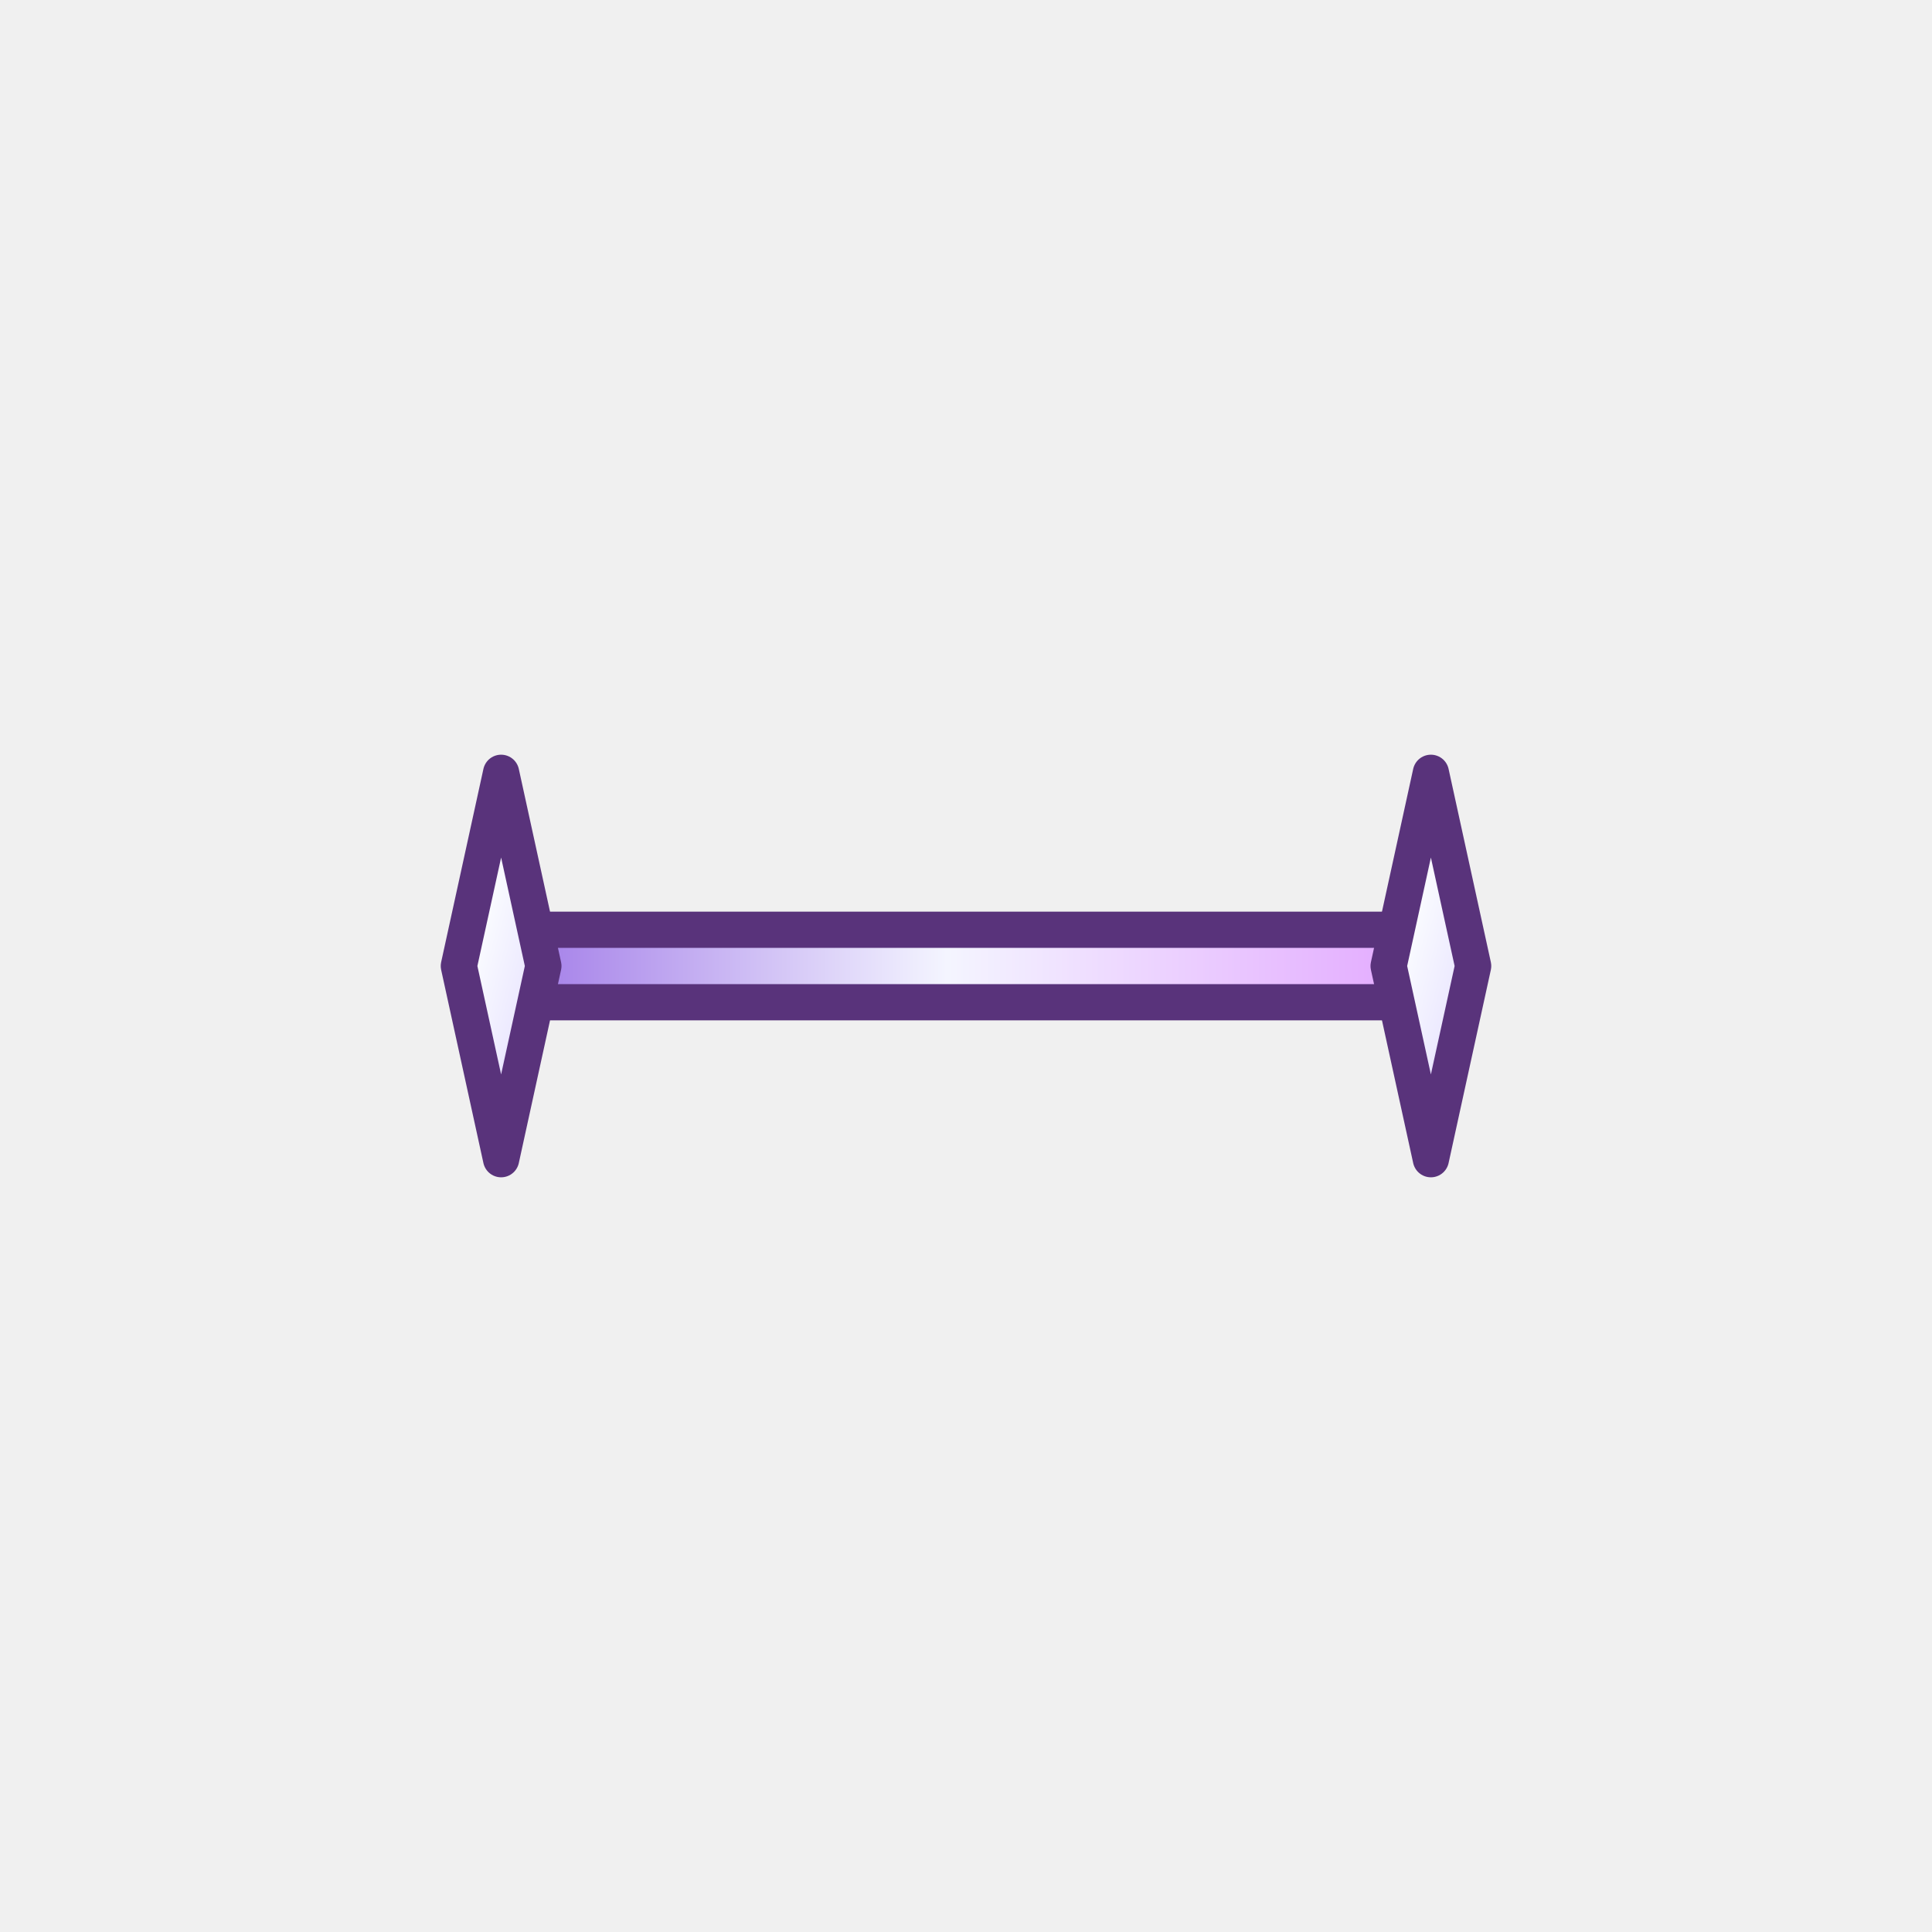
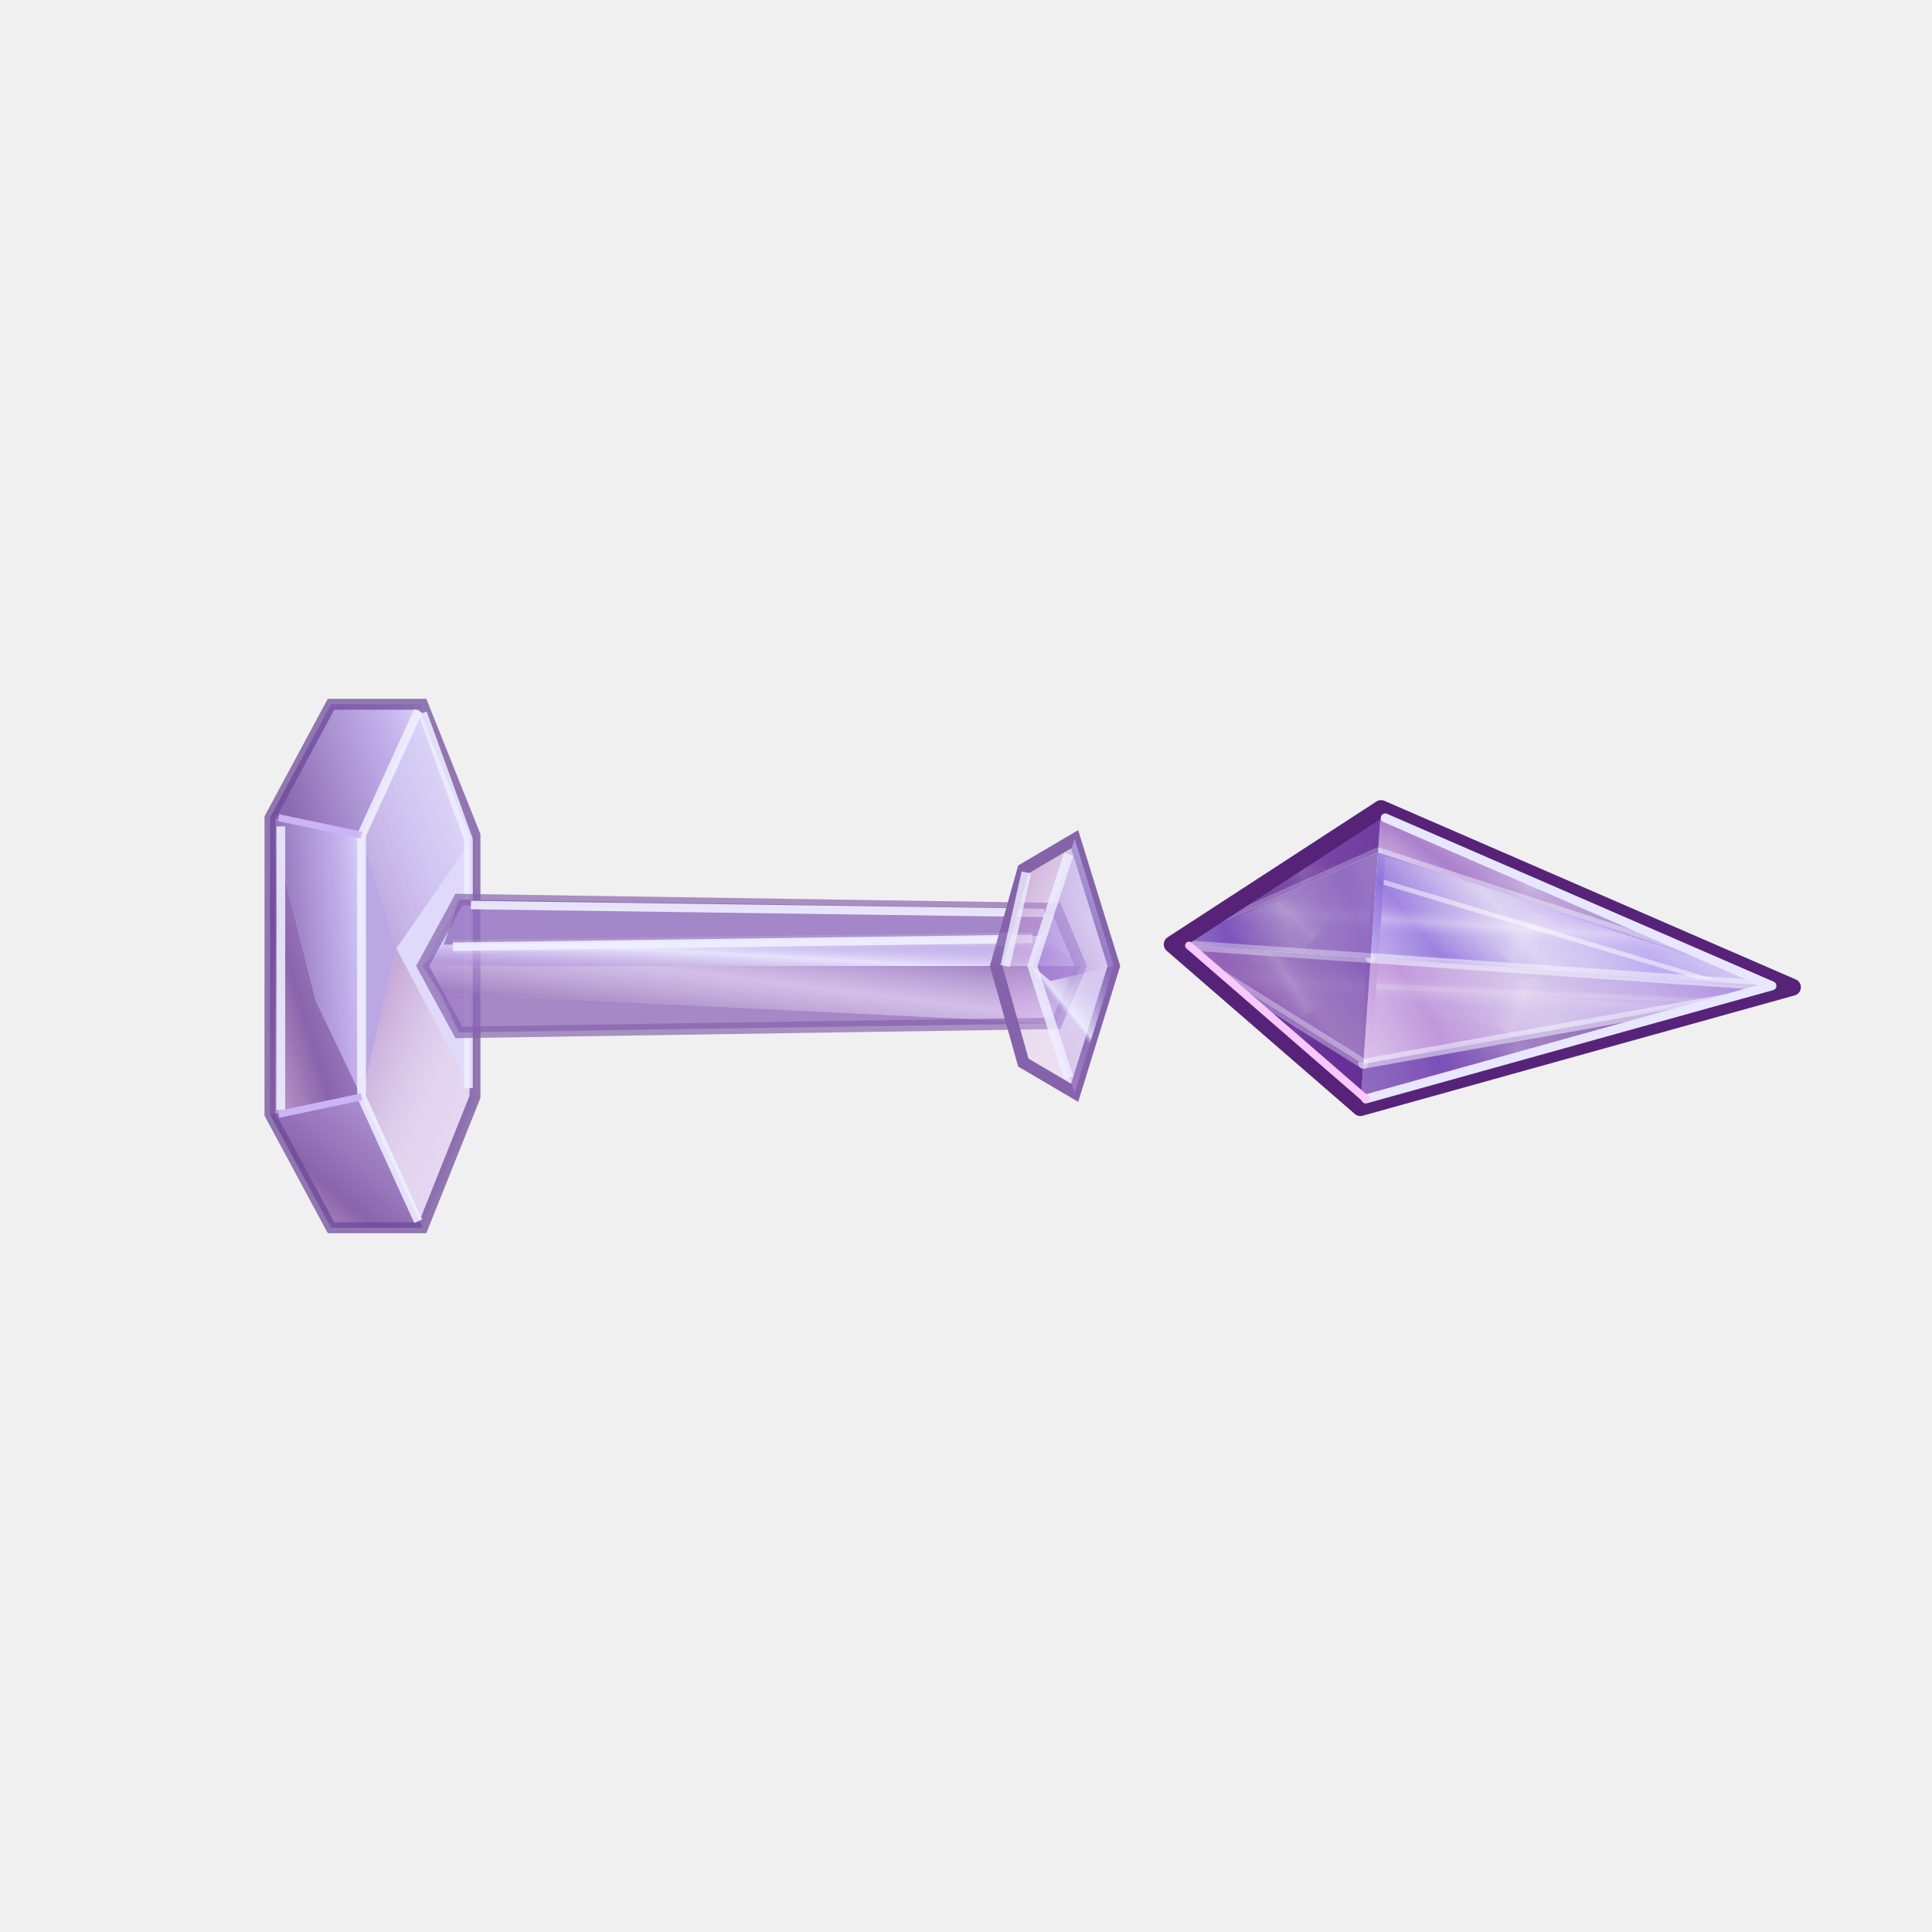
<svg xmlns="http://www.w3.org/2000/svg" width="32" height="32" viewBox="0 0 32 32">
-   <defs>
-     <linearGradient id="body" x1="0" y1="0" x2="1" y2="1">
-       <stop stop-color="#eee9ff" />
-       <stop offset=".55" stop-color="#bca1fa" />
-       <stop offset="1" stop-color="#f8d8ff" />
-     </linearGradient>
-     <linearGradient id="crown" x1="0" y1="0" x2=".8" y2="1">
-       <stop stop-color="#dbb9ff" />
-       <stop offset=".40" stop-color="#f9faff" />
-       <stop offset=".70" stop-color="#edeaff" />
-       <stop offset="1" stop-color="#977df2" />
-     </linearGradient>
-     <linearGradient id="left" x1="0" y1="0" x2="1" y2=".5">
-       <stop stop-color="#6932a6" />
-       <stop offset=".32" stop-color="#764edc" />
-       <stop offset=".78" stop-color="#c1bbff" />
-       <stop offset="1" stop-color="#e9ebff" />
-     </linearGradient>
-     <linearGradient id="right" x1="0" y1="0" x2=".7" y2="1">
-       <stop stop-color="#a272f0" />
-       <stop offset=".36" stop-color="#8f54cb" />
-       <stop offset=".7" stop-color="#e6d4ff" />
-       <stop offset="1" stop-color="#ffedf8" />
-     </linearGradient>
-     <linearGradient id="foot" x1="0" y1="0" x2="1" y2="1">
-       <stop stop-color="#b6b1ff" />
-       <stop offset=".48" stop-color="#7751d9" />
-       <stop offset=".52" stop-color="#dbd8ff" />
-       <stop offset="1" stop-color="#e8b4ee" />
-     </linearGradient>
-     <linearGradient id="violet" x1="0" y1="0" x2="1" y2="1">
-       <stop stop-color="#d3cbff" />
-       <stop offset=".5" stop-color="#da8ee4" />
-       <stop offset="1" stop-color="#ffd0fb" />
-     </linearGradient>
-     <linearGradient id="inner" x1="0" y1="0" x2="1" y2="0">
-       <stop stop-color="#7534a6" stop-opacity=".7" />
-       <stop offset=".5" stop-color="#e2e0ff" stop-opacity=".25" />
-       <stop offset="1" stop-color="#fbfbff" stop-opacity=".8" />
-     </linearGradient>
-     <linearGradient id="refract" x1="0" y1="0" x2="1" y2="1">
-       <stop stop-color="#f3f4ff" />
-       <stop offset=".46" stop-color="#d3c2ff" stop-opacity=".7" />
-       <stop offset="1" stop-color="#f2baf4" stop-opacity=".4" />
-     </linearGradient>
-     <linearGradient id="text" x1="0" y1="0" x2="1" y2="0">
-       <stop stop-color="#9e76e7" />
-       <stop offset=".48" stop-color="#f4f5ff" />
-       <stop offset="1" stop-color="#e2a6ff" />
-     </linearGradient>
-     <radialGradient id="shadow">
-       <stop stop-color="#9b57db" stop-opacity=".25" />
-       <stop offset=".55" stop-color="#a06ce2" stop-opacity=".10" />
-       <stop offset="1" stop-color="#bd8ded" stop-opacity="0" />
-     </radialGradient>
-     <radialGradient id="halo">
-       <stop stop-color="#f1beff" stop-opacity=".10" />
-       <stop offset=".6" stop-color="#c0a7ff" stop-opacity=".07" />
-       <stop offset="1" stop-color="#e2d4ff" stop-opacity="0" />
-     </radialGradient>
-     <linearGradient id="edgeIce" x1="0" y1="0" x2="1" y2="1">
-       <stop offset="0.0" stop-color="#f1edff" />
-       <stop offset="0.5" stop-color="#944ee2" />
-       <stop offset="1.0" stop-color="#e9ebff" />
-     </linearGradient>
-     <linearGradient id="edgeIndigo" x1="0" y1="0" x2="1" y2="1">
-       <stop offset="0.0" stop-color="#5c179b" />
-       <stop offset="0.5" stop-color="#b983ff" />
-       <stop offset="1.0" stop-color="#bc66c6" />
-     </linearGradient>
-     <linearGradient id="edgeLilac" x1="0" y1="0" x2="1" y2="1">
-       <stop offset="0.0" stop-color="#d292e6" />
-       <stop offset="0.5" stop-color="#fff5fb" />
-       <stop offset="1.0" stop-color="#8a47ca" />
-     </linearGradient>
-     <linearGradient id="edgeBlue" x1="0" y1="0" x2="1" y2="1">
-       <stop offset="0.0" stop-color="#642d94" />
-       <stop offset="0.5" stop-color="#9e94ff" />
-       <stop offset="1.0" stop-color="#6031ca" />
-     </linearGradient>
-     <linearGradient id="tableLight" x1="0" y1="0" x2="1" y2="1">
-       <stop offset="0.0" stop-color="#e1d0ff" />
-       <stop offset="0.5" stop-color="#ffffff" />
-       <stop offset="1.0" stop-color="#c6acf7" />
-     </linearGradient>
-     <linearGradient id="tableBlue" x1="0" y1="0" x2="1" y2="1">
-       <stop offset="0.0" stop-color="#8152d5" />
-       <stop offset="0.5" stop-color="#e0deff" />
-       <stop offset="1.0" stop-color="#a083ed" />
-     </linearGradient>
-     <linearGradient id="tableIce" x1="0" y1="0" x2="1" y2="1">
-       <stop offset="0.0" stop-color="#dad8ff" />
-       <stop offset="0.5" stop-color="#7055ea" />
-       <stop offset="1.0" stop-color="#f5f1ff" />
-     </linearGradient>
-     <linearGradient id="tableLilac" x1="0" y1="0" x2="1" y2="1">
-       <stop offset="0.0" stop-color="#b671d9" />
-       <stop offset="0.5" stop-color="#f7d8ff" />
-       <stop offset="1.0" stop-color="#fff7fb" />
-     </linearGradient>
-     <linearGradient id="reflectedBlue" x1="0" y1="0" x2="1" y2="1">
-       <stop offset="0.0" stop-color="#e8eaff" />
-       <stop offset="0.5" stop-color="#6340cc" />
-       <stop offset="1.0" stop-color="#c1bbff" />
-     </linearGradient>
-     <linearGradient id="depthGlass" x1="0" y1="0" x2=".85" y2="1">
-       <stop stop-color="#8038ae" stop-opacity=".24" />
-       <stop offset=".4" stop-color="#9d80ef" stop-opacity=".08" />
-       <stop offset=".72" stop-color="#bc71d6" stop-opacity=".27" />
-       <stop offset="1" stop-color="#ffd8fa" stop-opacity=".13" />
-     </linearGradient>
-     <linearGradient id="iceRefraction" x1="0" y1="0" x2="1" y2=".7">
-       <stop stop-color="#8358df" stop-opacity=".06" />
-       <stop offset=".35" stop-color="#a294ff" stop-opacity=".36" />
-       <stop offset=".53" stop-color="#f3f4ff" stop-opacity=".72" />
-       <stop offset=".65" stop-color="#8165eb" stop-opacity=".22" />
-       <stop offset="1" stop-color="#c8b9ff" stop-opacity="0" />
-     </linearGradient>
-     <linearGradient id="violetRefraction" x1="0" y1="1" x2="1" y2="0">
-       <stop stop-color="#a062d5" stop-opacity="0" />
-       <stop offset=".35" stop-color="#eda6ef" stop-opacity=".31" />
-       <stop offset=".52" stop-color="#ffeaf9" stop-opacity=".59" />
-       <stop offset=".7" stop-color="#a28ff6" stop-opacity=".18" />
-       <stop offset="1" stop-color="#cfb5ff" stop-opacity="0" />
-     </linearGradient>
-     <linearGradient id="clearIce" x1="0" y1="0" x2="1" y2="1">
-       <stop stop-color="#eff0ff" stop-opacity=".98" />
-       <stop offset=".28" stop-color="#c1b2fa" stop-opacity=".94" />
-       <stop offset=".55" stop-color="#e9e7ff" stop-opacity=".88" />
-       <stop offset=".78" stop-color="#9578e5" stop-opacity=".96" />
-       <stop offset="1" stop-color="#dad1ff" stop-opacity=".98" />
-     </linearGradient>
-     <linearGradient id="clearLilac" x1="0" y1="0" x2="1" y2=".85">
-       <stop stop-color="#a988e6" stop-opacity=".98" />
-       <stop offset=".32" stop-color="#d2c5fa" stop-opacity=".94" />
-       <stop offset=".58" stop-color="#f0e8ff" stop-opacity=".90" />
-       <stop offset=".82" stop-color="#d1a9e9" stop-opacity=".96" />
-       <stop offset="1" stop-color="#f7e3ff" stop-opacity=".98" />
-     </linearGradient>
-   </defs>
-   <polygon points="23.7,15.4 23.7,16.6 8.3,16.6 8.3,15.4" fill="url(#text)" stroke="#59337b" stroke-width="0.6" stroke-linejoin="round" stroke-linecap="round" />
-   <polygon points="23.7,12.8 24.4,16 23.7,19.2 23,16" fill="url(#crown)" stroke="#59337b" stroke-width="0.6" stroke-linejoin="round" stroke-linecap="round" />
-   <polygon points="8.3,12.8 9,16 8.3,19.2 7.6,16" fill="url(#crown)" stroke="#59337b" stroke-width="0.6" stroke-linejoin="round" stroke-linecap="round" />
+   <g transform="rotate(90 16 16)">
+     <defs>
+       <linearGradient id="ice" x1="0" y1="0" x2="1" y2="1">
+         <stop stop-color="#e9e7ff" stop-opacity=".82" />
+         <stop offset=".45" stop-color="#b6a6ef" stop-opacity=".38" />
+         <stop offset="1" stop-color="#9263cd" stop-opacity=".64" />
+       </linearGradient>
+       <linearGradient id="lilac" x1="0" y1="1" x2="1" y2="0">
+         <stop stop-color="#a068b6" stop-opacity=".7" />
+         <stop offset=".55" stop-color="#ddbbed" stop-opacity=".32" />
+         <stop offset="1" stop-color="#fae7ff" stop-opacity=".72" />
+       </linearGradient>
+       <linearGradient id="refract" x1="0" y1="0" x2="1" y2=".8">
+         <stop stop-color="#9b7be1" stop-opacity=".16" />
+         <stop offset=".48" stop-color="#eceeff" stop-opacity=".82" />
+         <stop offset=".53" stop-color="#ad9ce9" stop-opacity=".27" />
+         <stop offset="1" stop-color="#d7a1e0" stop-opacity=".48" />
+       </linearGradient>
+       <linearGradient id="tableLight" x1="0" y1="0" x2=".8" y2="1">
+         <stop stop-color="#eceeff" stop-opacity=".9" />
+         <stop offset=".58" stop-color="#c5b6f4" stop-opacity=".62" />
+         <stop offset="1" stop-color="#aa86d1" stop-opacity=".65" />
+       </linearGradient>
+       <linearGradient id="frontLight" x1="0" y1="0" x2=".25" y2="1">
+         <stop stop-color="#dcd7ff" stop-opacity=".88" />
+         <stop offset=".3" stop-color="#ae94e5" stop-opacity=".66" />
+         <stop offset="1" stop-color="#73499e" stop-opacity=".78" />
+       </linearGradient>
+       <linearGradient id="rightShade" x1="0" y1="0" x2="1" y2="1">
+         <stop stop-color="#a984d5" stop-opacity=".7" />
+         <stop offset=".65" stop-color="#72469b" stop-opacity=".8" />
+         <stop offset="1" stop-color="#b079b7" stop-opacity=".66" />
+       </linearGradient>
+       <linearGradient id="columnLight" x1="0" y1="0" x2=".8" y2="1">
+         <stop stop-color="#d8d2ff" stop-opacity=".84" />
+         <stop offset=".3" stop-color="#a98be0" stop-opacity=".5" />
+         <stop offset=".62" stop-color="#e7e4ff" stop-opacity=".9" />
+         <stop offset="1" stop-color="#ad88d4" stop-opacity=".72" />
+       </linearGradient>
+       <linearGradient id="columnShade" x1="0" y1="0" x2=".7" y2="1">
+         <stop stop-color="#7c53a8" stop-opacity=".78" />
+         <stop offset=".45" stop-color="#c6a3e0" stop-opacity=".5" />
+         <stop offset="1" stop-color="#774b9c" stop-opacity=".8" />
+       </linearGradient>
+     </defs>
+     <g transform="translate(16 25) scale(.7225) translate(-16 -25)">
+       <path d="M10 25 L13 23.8 L19 23.8 L22 25 L22 27.1 L19.4 28.5 L12.6 28.5 L10 27.1 Z" fill="#bdaeed" fill-opacity=".25" />
+       <path d="M10 25 L13 23.8 L15.6 25.6 L13 26.4 Z" fill="url(#tableLight)" />
+       <path d="M13 23.8 L19 23.8 L15.6 25.6 Z" fill="#ded8ff" fill-opacity=".68" />
+       <path d="M19 23.8 L22 25 L19 26.4 L15.6 25.6 Z" fill="url(#lilac)" />
+       <path d="M13 26.4 L15.6 25.6 L19 26.4 Z" fill="#9f82da" fill-opacity=".6" />
+       <path d="M10 25 L13 26.4 L12.6 28.5 L10 27.1 Z" fill="url(#frontLight)" />
+       <path d="M13 26.4 L19 26.4 L16.8 27.45 L12.6 28.5 Z" fill="url(#frontLight)" />
+       <path d="M19 26.4 L19.4 28.5 L12.6 28.5 L16.8 27.45 Z" fill="url(#rightShade)" />
+       <path d="M19 26.4 L22 25 L22 27.1 L19.4 28.5 Z" fill="url(#rightShade)" />
+       <path d="M10 25 L13 23.8 L19 23.8 L22 25 L22 27.1 L19.4 28.5 L12.6 28.5 L10 27.1 Z" fill="none" stroke="#6c4799" stroke-opacity=".72" stroke-width=".25" />
+       <path d="M10.2 25 L13.1 23.95 L18.8 23.95 M10.15 25.1 L13 26.4 L19 26.4 L21.85 25.1 M12.8 28.25 L19.3 28.25" fill="none" stroke="#eff0ff" stroke-opacity=".87" stroke-width=".2" />
+       <path d="M13 26.4 L12.6 28.3 M19 26.4 L19.4 28.3" fill="none" stroke="#cbb4f6" stroke-width=".16" />
+     </g>
+     <path d="M15.05 14.5 L16 14.1 L16.95 14.5 L17.1 24.4 L16 25 L14.9 24.4 Z" fill="#bdb0ef" fill-opacity=".35" />
+     <path d="M15.05 14.5 L15.5 14.75 L15.65 24.65 L14.9 24.4 Z" fill="#8b64b9" fill-opacity=".7" />
+     <path d="M15.5 14.75 L16 14.1 L16 25 L15.65 24.65 Z" fill="url(#columnLight)" />
+     <path d="M16 14.1 L16.95 14.5 L16.45 24.7 L16 25 Z" fill="url(#columnShade)" />
+     <path d="M16.95 14.5 L17.1 24.4 L16.45 24.7 Z" fill="#8356ad" fill-opacity=".62" />
+     <path d="M15.05 14.5 L16 14.1 L16.95 14.5 L17.1 24.4 L16 25 L14.9 24.4 Z" fill="none" stroke="#8663ac" stroke-opacity=".68" stroke-width=".19" />
+     <path d="M15.12 14.7 L14.99 24.2 M15.55 14.9 L15.68 24.5" fill="none" stroke="#f0f1ff" stroke-opacity=".9" stroke-width=".14" />
+     <path d="M13.9 14.2 L16 13.55 L18.1 14.2 L17.6 15.05 L16 15.5 L14.4 15.05 Z" fill="url(#lilac)" stroke="#8563ab" stroke-width=".2" />
+     <path d="M13.9 14.2 L16 13.55 L16.25 14.6 L16 14.9 Z" fill="url(#ice)" />
+     <path d="M16 13.55 L18.1 14.2 L16 14.9 L16.25 14.6 Z" fill="url(#refract)" />
+     <path d="M14.15 14.3 L16 14.9 L17.85 14.3 M14.45 15 L16 15.35" fill="none" stroke="#eff0ff" stroke-opacity=".8" stroke-width=".16" />
+     <defs>
+       <linearGradient id="surfaceReflection" x1="0" y1="0" x2=".8" y2="1">
+         <stop stop-color="#f0f1ff" stop-opacity=".8" />
+         <stop offset=".55" stop-color="#d4c8ff" stop-opacity=".18" />
+         <stop offset="1" stop-color="#dab4ef" stop-opacity="0" />
+       </linearGradient>
+     </defs>
+     <g opacity="0.131">
+       <path d="M15.5 14.75 L16 14.1 L16 25 L15.65 24.65 Z" fill="url(#surfaceReflection)" />
+       <path d="M15.55 14.9 L15.68 24.5" fill="none" stroke="#eff0ff" stroke-width=".22" />
+       <g transform="translate(16 25) scale(.7225) translate(-16 -25)">
+         <path d="M10 25 L13 23.8 L15.6 25.6 L13 26.4 Z" fill="url(#surfaceReflection)" />
+         <path d="M10.2 25.1 L13 26.4 L18.8 26.4" fill="none" stroke="#eff0ff" stroke-width=".22" />
+       </g>
+     </g>
+     <g transform="translate(0 -0) rotate(3.9525 16 7.4) translate(16 2.3) rotate(24.624) scale(.39) translate(-6 -3)">
+       <defs>
+         <linearGradient id="text_body" x1="0" y1="0" x2="1" y2="1">
+           <stop stop-color="#eee9ff" />
+           <stop offset=".55" stop-color="#bca1fa" />
+           <stop offset="1" stop-color="#f8d8ff" />
+         </linearGradient>
+         <linearGradient id="text_crown" x1="0" y1="0" x2=".8" y2="1">
+           <stop stop-color="#dbb9ff" />
+           <stop offset=".40" stop-color="#f9faff" />
+           <stop offset=".70" stop-color="#edeaff" />
+           <stop offset="1" stop-color="#977df2" />
+         </linearGradient>
+         <linearGradient id="text_left" x1="0" y1="0" x2="1" y2=".5">
+           <stop stop-color="#6932a6" />
+           <stop offset=".32" stop-color="#764edc" />
+           <stop offset=".78" stop-color="#c1bbff" />
+           <stop offset="1" stop-color="#e9ebff" />
+         </linearGradient>
+         <linearGradient id="text_right" x1="0" y1="0" x2=".7" y2="1">
+           <stop stop-color="#a272f0" />
+           <stop offset=".36" stop-color="#8f54cb" />
+           <stop offset=".7" stop-color="#e6d4ff" />
+           <stop offset="1" stop-color="#ffedf8" />
+         </linearGradient>
+         <linearGradient id="text_foot" x1="0" y1="0" x2="1" y2="1">
+           <stop stop-color="#b6b1ff" />
+           <stop offset=".48" stop-color="#7751d9" />
+           <stop offset=".52" stop-color="#dbd8ff" />
+           <stop offset="1" stop-color="#e8b4ee" />
+         </linearGradient>
+         <linearGradient id="text_violet" x1="0" y1="0" x2="1" y2="1">
+           <stop stop-color="#d3cbff" />
+           <stop offset=".5" stop-color="#da8ee4" />
+           <stop offset="1" stop-color="#ffd0fb" />
+         </linearGradient>
+         <linearGradient id="text_inner" x1="0" y1="0" x2="1" y2="0">
+           <stop stop-color="#7534a6" stop-opacity=".7" />
+           <stop offset=".5" stop-color="#e2e0ff" stop-opacity=".25" />
+           <stop offset="1" stop-color="#fbfbff" stop-opacity=".8" />
+         </linearGradient>
+         <linearGradient id="text_refract" x1="0" y1="0" x2="1" y2="1">
+           <stop stop-color="#f3f4ff" />
+           <stop offset=".46" stop-color="#d3c2ff" stop-opacity=".7" />
+           <stop offset="1" stop-color="#f2baf4" stop-opacity=".4" />
+         </linearGradient>
+         <linearGradient id="text_text" x1="0" y1="0" x2="1" y2="0">
+           <stop stop-color="#9e76e7" />
+           <stop offset=".48" stop-color="#f4f5ff" />
+           <stop offset="1" stop-color="#e2a6ff" />
+         </linearGradient>
+         <radialGradient id="text_shadow">
+           <stop stop-color="#9b57db" stop-opacity=".25" />
+           <stop offset=".55" stop-color="#a06ce2" stop-opacity=".10" />
+           <stop offset="1" stop-color="#bd8ded" stop-opacity="0" />
+         </radialGradient>
+         <radialGradient id="text_halo">
+           <stop stop-color="#f1beff" stop-opacity=".10" />
+           <stop offset=".6" stop-color="#c0a7ff" stop-opacity=".07" />
+           <stop offset="1" stop-color="#e2d4ff" stop-opacity="0" />
+         </radialGradient>
+         <linearGradient id="text_edgeIce" x1="0" y1="0" x2="1" y2="1">
+           <stop offset="0.0" stop-color="#f1edff" />
+           <stop offset="0.5" stop-color="#944ee2" />
+           <stop offset="1.0" stop-color="#e9ebff" />
+         </linearGradient>
+         <linearGradient id="text_edgeIndigo" x1="0" y1="0" x2="1" y2="1">
+           <stop offset="0.0" stop-color="#5c179b" />
+           <stop offset="0.5" stop-color="#b983ff" />
+           <stop offset="1.0" stop-color="#bc66c6" />
+         </linearGradient>
+         <linearGradient id="text_edgeLilac" x1="0" y1="0" x2="1" y2="1">
+           <stop offset="0.0" stop-color="#d292e6" />
+           <stop offset="0.5" stop-color="#fff5fb" />
+           <stop offset="1.0" stop-color="#8a47ca" />
+         </linearGradient>
+         <linearGradient id="text_edgeBlue" x1="0" y1="0" x2="1" y2="1">
+           <stop offset="0.0" stop-color="#642d94" />
+           <stop offset="0.5" stop-color="#9e94ff" />
+           <stop offset="1.0" stop-color="#6031ca" />
+         </linearGradient>
+         <linearGradient id="text_tableLight" x1="0" y1="0" x2="1" y2="1">
+           <stop offset="0.0" stop-color="#e1d0ff" />
+           <stop offset="0.5" stop-color="#ffffff" />
+           <stop offset="1.0" stop-color="#c6acf7" />
+         </linearGradient>
+         <linearGradient id="text_tableBlue" x1="0" y1="0" x2="1" y2="1">
+           <stop offset="0.0" stop-color="#8152d5" />
+           <stop offset="0.5" stop-color="#e0deff" />
+           <stop offset="1.0" stop-color="#a083ed" />
+         </linearGradient>
+         <linearGradient id="text_tableIce" x1="0" y1="0" x2="1" y2="1">
+           <stop offset="0.0" stop-color="#dad8ff" />
+           <stop offset="0.5" stop-color="#7055ea" />
+           <stop offset="1.0" stop-color="#f5f1ff" />
+         </linearGradient>
+         <linearGradient id="text_tableLilac" x1="0" y1="0" x2="1" y2="1">
+           <stop offset="0.0" stop-color="#b671d9" />
+           <stop offset="0.5" stop-color="#f7d8ff" />
+           <stop offset="1.0" stop-color="#fff7fb" />
+         </linearGradient>
+         <linearGradient id="text_reflectedBlue" x1="0" y1="0" x2="1" y2="1">
+           <stop offset="0.0" stop-color="#e8eaff" />
+           <stop offset="0.5" stop-color="#6340cc" />
+           <stop offset="1.0" stop-color="#c1bbff" />
+         </linearGradient>
+         <linearGradient id="text_depthGlass" x1="0" y1="0" x2=".85" y2="1">
+           <stop stop-color="#8038ae" stop-opacity=".24" />
+           <stop offset=".4" stop-color="#9d80ef" stop-opacity=".08" />
+           <stop offset=".72" stop-color="#bc71d6" stop-opacity=".27" />
+           <stop offset="1" stop-color="#ffd8fa" stop-opacity=".13" />
+         </linearGradient>
+         <linearGradient id="text_iceRefraction" x1="0" y1="0" x2="1" y2=".7">
+           <stop stop-color="#8358df" stop-opacity=".06" />
+           <stop offset=".35" stop-color="#a294ff" stop-opacity=".36" />
+           <stop offset=".53" stop-color="#f3f4ff" stop-opacity=".72" />
+           <stop offset=".65" stop-color="#8165eb" stop-opacity=".22" />
+           <stop offset="1" stop-color="#c8b9ff" stop-opacity="0" />
+         </linearGradient>
+         <linearGradient id="text_violetRefraction" x1="0" y1="1" x2="1" y2="0">
+           <stop stop-color="#a062d5" stop-opacity="0" />
+           <stop offset=".35" stop-color="#eda6ef" stop-opacity=".31" />
+           <stop offset=".52" stop-color="#ffeaf9" stop-opacity=".59" />
+           <stop offset=".7" stop-color="#a28ff6" stop-opacity=".18" />
+           <stop offset="1" stop-color="#cfb5ff" stop-opacity="0" />
+         </linearGradient>
+         <linearGradient id="text_clearIce" x1="0" y1="0" x2="1" y2="1">
+           <stop stop-color="#eff0ff" stop-opacity=".98" />
+           <stop offset=".28" stop-color="#c1b2fa" stop-opacity=".94" />
+           <stop offset=".55" stop-color="#e9e7ff" stop-opacity=".88" />
+           <stop offset=".78" stop-color="#9578e5" stop-opacity=".96" />
+           <stop offset="1" stop-color="#dad1ff" stop-opacity=".98" />
+         </linearGradient>
+         <linearGradient id="text_clearLilac" x1="0" y1="0" x2="1" y2=".85">
+           <stop stop-color="#a988e6" stop-opacity=".98" />
+           <stop offset=".32" stop-color="#d2c5fa" stop-opacity=".94" />
+           <stop offset=".58" stop-color="#f0e8ff" stop-opacity=".90" />
+           <stop offset=".82" stop-color="#d1a9e9" stop-opacity=".96" />
+           <stop offset="1" stop-color="#f7e3ff" stop-opacity=".98" />
+         </linearGradient>
+       </defs>
+       <polygon points="6,3 19.265,16.669 17.57,17.445" fill="url(#text_clearIce)" stroke="none" stroke-width="0.7" stroke-linejoin="round" stroke-linecap="round" />
+       <polygon points="6,3 19.265,16.669 17.57,17.445" fill="#612891" fill-opacity="0.561" stroke="none" stroke-width="0" stroke-linejoin="round" stroke-linecap="round" />
+       <polygon points="6.455,3.515 18.991,16.432 17.389,17.166" fill="#eff0ff" fill-opacity="0.024" stroke="none" stroke-width="0.7" stroke-linejoin="round" stroke-linecap="round" />
+       <defs>
+         <linearGradient id="text_sheen3" gradientUnits="userSpaceOnUse" x1="13.019" y1="10.249" x2="15.038" y2="13.569">
+           <stop stop-color="#e7e4ff" stop-opacity="0" />
+           <stop offset=".3" stop-color="#ddd6ff" stop-opacity="0.038" />
+           <stop offset=".5" stop-color="#ffffff" stop-opacity="0.127" />
+           <stop offset=".7" stop-color="#ffdcff" stop-opacity="0.032" />
+           <stop offset="1" stop-color="#ffdcff" stop-opacity="0" />
+         </linearGradient>
+       </defs>
+       <polygon points="10.216,7.391 14.603,11.911 17.71,17.019 11.048,9.249" fill="url(#text_sheen3)" />
+       <defs>
+         <linearGradient id="text_sheen4" gradientUnits="userSpaceOnUse" x1="14.567" y1="11.928" x2="13.526" y2="12.405">
+           <stop stop-color="#e7e4ff" stop-opacity="0" />
+           <stop offset=".3" stop-color="#ddd6ff" stop-opacity="0.015" />
+           <stop offset=".5" stop-color="#ffffff" stop-opacity="0.048" />
+           <stop offset=".7" stop-color="#ffdcff" stop-opacity="0.012" />
+           <stop offset="1" stop-color="#ffdcff" stop-opacity="0" />
+         </linearGradient>
+       </defs>
+       <polygon points="6.455,3.515 18.991,16.432 17.389,17.166" fill="url(#text_sheen4)" />
+       <polyline points="6,3 19.265,16.669" fill="none" stroke="#f4f5ff" stroke-opacity="0.372" stroke-width="0.42" stroke-linejoin="round" stroke-linecap="round" />
+       <polyline points="11.473,8.686 14.482,11.786" fill="none" stroke="#b39bff" stroke-opacity="0" stroke-width="0.8" stroke-linejoin="round" stroke-linecap="round" />
+       <polyline points="11.473,8.686 14.482,11.786" fill="none" stroke="#ffffff" stroke-opacity="0" stroke-width="0.29" stroke-linejoin="round" stroke-linecap="round" />
+       <polygon points="17,27 19.265,16.669 17.57,17.445" fill="url(#text_clearIce)" stroke="none" stroke-width="0.7" stroke-linejoin="round" stroke-linecap="round" />
+       <polygon points="17,27 19.265,16.669 17.57,17.445" fill="#612891" fill-opacity="0.949" stroke="none" stroke-width="0" stroke-linejoin="round" stroke-linecap="round" />
+       <polygon points="17.052,26.635 19.192,16.872 17.591,17.606" fill="#eff0ff" fill-opacity="0" stroke="none" stroke-width="0.7" stroke-linejoin="round" stroke-linecap="round" />
+       <defs>
+         <linearGradient id="text_sheen11" gradientUnits="userSpaceOnUse" x1="18.189" y1="21.53" x2="17.844" y2="19.69">
+           <stop stop-color="#e7e4ff" stop-opacity="0" />
+           <stop offset=".3" stop-color="#ddd6ff" stop-opacity="0.025" />
+           <stop offset=".5" stop-color="#ffffff" stop-opacity="0.082" />
+           <stop offset=".7" stop-color="#ffdcff" stop-opacity="0.021" />
+           <stop offset="1" stop-color="#ffdcff" stop-opacity="0" />
+         </linearGradient>
+       </defs>
+       <polygon points="17.694,23.706 18.443,20.289 17.911,17.459 17.278,22.843" fill="url(#text_sheen11)" />
+       <defs>
+         <linearGradient id="text_sheen12" gradientUnits="userSpaceOnUse" x1="18.407" y1="20.306" x2="17.366" y2="20.783">
+           <stop stop-color="#e7e4ff" stop-opacity="0" />
+           <stop offset=".3" stop-color="#ddd6ff" stop-opacity="0.014" />
+           <stop offset=".5" stop-color="#ffffff" stop-opacity="0.048" />
+           <stop offset=".7" stop-color="#ffdcff" stop-opacity="0.012" />
+           <stop offset="1" stop-color="#ffdcff" stop-opacity="0" />
+         </linearGradient>
+       </defs>
+       <polygon points="17.052,26.635 19.192,16.872 17.591,17.606" fill="url(#text_sheen12)" />
+       <polyline points="17,27 19.265,16.669" fill="none" stroke="#f4f5ff" stroke-opacity="0.188" stroke-width="0.42" stroke-linejoin="round" stroke-linecap="round" />
+       <polyline points="17.909,22.727 18.422,20.384" fill="none" stroke="#b39bff" stroke-opacity="0" stroke-width="0.8" stroke-linejoin="round" stroke-linecap="round" />
+       <polyline points="17.909,22.727 18.422,20.384" fill="none" stroke="#ffffff" stroke-opacity="0" stroke-width="0.29" stroke-linejoin="round" stroke-linecap="round" />
+       <polygon points="6,3 9.389,21.195 7.695,21.971" fill="url(#text_clearLilac)" stroke="none" stroke-width="0.7" stroke-linejoin="round" stroke-linecap="round" />
+       <polygon points="6,3 9.389,21.195 7.695,21.971" fill="#612891" fill-opacity="0.372" stroke="none" stroke-width="0" stroke-linejoin="round" stroke-linecap="round" />
+       <polygon points="6.093,3.681 9.296,20.875 7.695,21.609" fill="#eff0ff" fill-opacity="0.051" stroke="none" stroke-width="0.7" stroke-linejoin="round" stroke-linecap="round" />
+       <defs>
+         <linearGradient id="text_sheen19" gradientUnits="userSpaceOnUse" x1="7.785" y1="12.648" x2="7.681" y2="16.941">
+           <stop stop-color="#e7e4ff" stop-opacity="0" />
+           <stop offset=".3" stop-color="#ddd6ff" stop-opacity="0.044" />
+           <stop offset=".5" stop-color="#ffffff" stop-opacity="0.148" />
+           <stop offset=".7" stop-color="#ffdcff" stop-opacity="0.037" />
+           <stop offset="1" stop-color="#ffdcff" stop-opacity="0" />
+         </linearGradient>
+       </defs>
+       <polygon points="7.054,8.84 8.175,14.857 8.015,21.462 6.766,11.211" fill="url(#text_sheen19)" />
+       <defs>
+         <linearGradient id="text_sheen20" gradientUnits="userSpaceOnUse" x1="8.139" y1="14.874" x2="7.098" y2="15.351">
+           <stop stop-color="#e7e4ff" stop-opacity="0" />
+           <stop offset=".3" stop-color="#ddd6ff" stop-opacity="0.018" />
+           <stop offset=".5" stop-color="#ffffff" stop-opacity="0.06" />
+           <stop offset=".7" stop-color="#ffdcff" stop-opacity="0.015" />
+           <stop offset="1" stop-color="#ffdcff" stop-opacity="0" />
+         </linearGradient>
+       </defs>
+       <polygon points="6.093,3.681 9.296,20.875 7.695,21.609" fill="url(#text_sheen20)" />
+       <polyline points="6,3 9.389,21.195" fill="none" stroke="#f4f5ff" stroke-opacity="0.459" stroke-width="0.42" stroke-linejoin="round" stroke-linecap="round" />
+       <polyline points="7.375,10.565 8.144,14.691" fill="none" stroke="#b39bff" stroke-opacity="0" stroke-width="0.8" stroke-linejoin="round" stroke-linecap="round" />
+       <polyline points="7.375,10.565 8.144,14.691" fill="none" stroke="#ffffff" stroke-opacity="0" stroke-width="0.29" stroke-linejoin="round" stroke-linecap="round" />
+       <polygon points="17,27 9.389,21.195 7.695,21.971" fill="url(#text_clearLilac)" stroke="none" stroke-width="0.7" stroke-linejoin="round" stroke-linecap="round" />
+       <polygon points="17,27 9.389,21.195 7.695,21.971" fill="#612891" fill-opacity="0.824" stroke="none" stroke-width="0" stroke-linejoin="round" stroke-linecap="round" />
+       <polygon points="16.69,26.801 9.498,21.316 7.897,22.049" fill="#eff0ff" fill-opacity="0.004" stroke="none" stroke-width="0.7" stroke-linejoin="round" stroke-linecap="round" />
+       <defs>
+         <linearGradient id="text_sheen27" gradientUnits="userSpaceOnUse" x1="12.956" y1="23.928" x2="10.487" y2="23.062">
+           <stop stop-color="#e7e4ff" stop-opacity="0" />
+           <stop offset=".3" stop-color="#ddd6ff" stop-opacity="0.029" />
+           <stop offset=".5" stop-color="#ffffff" stop-opacity="0.098" />
+           <stop offset=".7" stop-color="#ffdcff" stop-opacity="0.024" />
+           <stop offset="1" stop-color="#ffdcff" stop-opacity="0" />
+         </linearGradient>
+       </defs>
+       <polygon points="14.532,25.156 12.015,23.235 8.217,21.902 12.997,24.805" fill="url(#text_sheen27)" />
+       <defs>
+         <linearGradient id="text_sheen28" gradientUnits="userSpaceOnUse" x1="11.979" y1="23.252" x2="10.938" y2="23.729">
+           <stop stop-color="#e7e4ff" stop-opacity="0" />
+           <stop offset=".3" stop-color="#ddd6ff" stop-opacity="0.014" />
+           <stop offset=".5" stop-color="#ffffff" stop-opacity="0.048" />
+           <stop offset=".7" stop-color="#ffdcff" stop-opacity="0.012" />
+           <stop offset="1" stop-color="#ffdcff" stop-opacity="0" />
+         </linearGradient>
+       </defs>
+       <polygon points="16.69,26.801 9.498,21.316 7.897,22.049" fill="url(#text_sheen28)" />
+       <polyline points="17,27 9.389,21.195" fill="none" stroke="#f4f5ff" stroke-opacity="0.247" stroke-width="0.42" stroke-linejoin="round" stroke-linecap="round" />
+       <polyline points="13.811,24.605 12.085,23.289" fill="none" stroke="#b39bff" stroke-opacity="0" stroke-width="0.8" stroke-linejoin="round" stroke-linecap="round" />
+       <polyline points="13.811,24.605 12.085,23.289" fill="none" stroke="#ffffff" stroke-opacity="0" stroke-width="0.29" stroke-linejoin="round" stroke-linecap="round" />
+       <polygon points="6,3 17.57,17.445 13.48,19.32" fill="url(#text_clearLilac)" stroke="none" stroke-width="0.7" stroke-linejoin="round" stroke-linecap="round" />
+       <polygon points="6,3 17.57,17.445 13.48,19.32" fill="#612891" fill-opacity="0.196" stroke="none" stroke-width="0" stroke-linejoin="round" stroke-linecap="round" />
+       <polygon points="6.349,3.564 17.283,17.215 13.418,18.986" fill="#eff0ff" fill-opacity="0.086" stroke="none" stroke-width="0.7" stroke-linejoin="round" stroke-linecap="round" />
+       <defs>
+         <linearGradient id="text_sheen35" gradientUnits="userSpaceOnUse" x1="12.116" y1="10.756" x2="12.593" y2="14.782">
+           <stop stop-color="#e7e4ff" stop-opacity="0" />
+           <stop offset=".3" stop-color="#ddd6ff" stop-opacity="0.043" />
+           <stop offset=".5" stop-color="#ffffff" stop-opacity="0.143" />
+           <stop offset=".7" stop-color="#ffdcff" stop-opacity="0.036" />
+           <stop offset="1" stop-color="#ffdcff" stop-opacity="0" />
+         </linearGradient>
+       </defs>
+       <polygon points="9.63,7.659 13.456,12.437 14.191,18.632 9.318,10.041" fill="url(#text_sheen35)" />
+       <defs>
+         <linearGradient id="text_sheen36" gradientUnits="userSpaceOnUse" x1="13.248" y1="12.533" x2="10.735" y2="13.684">
+           <stop stop-color="#e7e4ff" stop-opacity="0" />
+           <stop offset=".3" stop-color="#ddd6ff" stop-opacity="0.058" />
+           <stop offset=".5" stop-color="#ffffff" stop-opacity="0.195" />
+           <stop offset=".7" stop-color="#ffdcff" stop-opacity="0.049" />
+           <stop offset="1" stop-color="#ffdcff" stop-opacity="0" />
+         </linearGradient>
+       </defs>
+       <polygon points="6.349,3.564 17.283,17.215 13.418,18.986" fill="url(#text_sheen36)" />
+       <polygon points="7.989,5.612 8.536,6.294 14.5,18.49 14.307,18.579" fill="#ffffff" fill-opacity="0.122" stroke="none" stroke-width="0.7" stroke-linejoin="round" stroke-linecap="round" />
+       <polyline points="6,3 17.57,17.445" fill="none" stroke="#f4f5ff" stroke-opacity="0.533" stroke-width="0.42" stroke-linejoin="round" stroke-linecap="round" />
+       <polyline points="11.179,9.594 13.803,12.87" fill="none" stroke="#b39bff" stroke-opacity="0" stroke-width="0.8" stroke-linejoin="round" stroke-linecap="round" />
+       <polyline points="11.179,9.594 13.803,12.87" fill="none" stroke="#ffffff" stroke-opacity="0" stroke-width="0.29" stroke-linejoin="round" stroke-linecap="round" />
+       <polygon points="17,27 17.57,17.445 13.48,19.32" fill="url(#text_clearLilac)" stroke="none" stroke-width="0.7" stroke-linejoin="round" stroke-linecap="round" />
+       <polygon points="17,27 17.57,17.445 13.48,19.32" fill="#612891" fill-opacity="0.588" stroke="none" stroke-width="0" stroke-linejoin="round" stroke-linecap="round" />
+       <polygon points="16.946,26.684 17.485,17.655 13.62,19.426" fill="#eff0ff" fill-opacity="0.02" stroke="none" stroke-width="0.7" stroke-linejoin="round" stroke-linecap="round" />
+       <defs>
+         <linearGradient id="text_sheen44" gradientUnits="userSpaceOnUse" x1="17.235" y1="21.924" x2="15.347" y2="20.791">
+           <stop stop-color="#e7e4ff" stop-opacity="0" />
+           <stop offset=".3" stop-color="#ddd6ff" stop-opacity="0.034" />
+           <stop offset=".5" stop-color="#ffffff" stop-opacity="0.112" />
+           <stop offset=".7" stop-color="#ffdcff" stop-opacity="0.028" />
+           <stop offset="1" stop-color="#ffdcff" stop-opacity="0" />
+         </linearGradient>
+       </defs>
+       <polygon points="17.108,23.975 17.296,20.815 14.393,19.072 15.549,23.636" fill="url(#text_sheen44)" />
+       <defs>
+         <linearGradient id="text_sheen45" gradientUnits="userSpaceOnUse" x1="17.088" y1="20.911" x2="14.575" y2="22.062">
+           <stop stop-color="#e7e4ff" stop-opacity="0" />
+           <stop offset=".3" stop-color="#ddd6ff" stop-opacity="0.017" />
+           <stop offset=".5" stop-color="#ffffff" stop-opacity="0.058" />
+           <stop offset=".7" stop-color="#ffdcff" stop-opacity="0.015" />
+           <stop offset="1" stop-color="#ffdcff" stop-opacity="0" />
+         </linearGradient>
+       </defs>
+       <polygon points="16.946,26.684 17.485,17.655 13.62,19.426" fill="url(#text_sheen45)" />
+       <polyline points="17,27 17.57,17.445" fill="none" stroke="#f4f5ff" stroke-opacity="0.361" stroke-width="0.42" stroke-linejoin="round" stroke-linecap="round" />
+       <polyline points="17.184,22.696 17.313,20.529" fill="none" stroke="#b39bff" stroke-opacity="0" stroke-width="0.8" stroke-linejoin="round" stroke-linecap="round" />
+       <polyline points="17.184,22.696 17.313,20.529" fill="none" stroke="#ffffff" stroke-opacity="0" stroke-width="0.29" stroke-linejoin="round" stroke-linecap="round" />
+       <polygon points="6,3 13.48,19.32 9.389,21.195" fill="url(#text_clearIce)" stroke="none" stroke-width="0.7" stroke-linejoin="round" stroke-linecap="round" />
+       <polygon points="6,3 13.48,19.32 9.389,21.195" fill="#612891" fill-opacity="0.118" stroke="none" stroke-width="0" stroke-linejoin="round" stroke-linecap="round" />
+       <polygon points="6.199,3.633 13.268,19.055 9.402,20.827" fill="#eff0ff" fill-opacity="0.106" stroke="none" stroke-width="0.7" stroke-linejoin="round" stroke-linecap="round" />
+       <defs>
+         <linearGradient id="text_sheen52" gradientUnits="userSpaceOnUse" x1="9.929" y1="11.758" x2="9.527" y2="16.188">
+           <stop stop-color="#e7e4ff" stop-opacity="0" />
+           <stop offset=".3" stop-color="#ddd6ff" stop-opacity="0.044" />
+           <stop offset=".5" stop-color="#ffffff" stop-opacity="0.148" />
+           <stop offset=".7" stop-color="#ffdcff" stop-opacity="0.037" />
+           <stop offset="1" stop-color="#ffdcff" stop-opacity="0" />
+         </linearGradient>
+       </defs>
+       <polygon points="8.32,8.259 10.794,13.657 10.175,20.473 7.545,10.854" fill="url(#text_sheen52)" />
+       <defs>
+         <linearGradient id="text_sheen53" gradientUnits="userSpaceOnUse" x1="10.585" y1="13.753" x2="8.073" y2="14.905">
+           <stop stop-color="#e7e4ff" stop-opacity="0" />
+           <stop offset=".3" stop-color="#ddd6ff" stop-opacity="0.098" />
+           <stop offset=".5" stop-color="#ffffff" stop-opacity="0.326" />
+           <stop offset=".7" stop-color="#ffdcff" stop-opacity="0.082" />
+           <stop offset="1" stop-color="#ffdcff" stop-opacity="0" />
+         </linearGradient>
+       </defs>
+       <polygon points="6.199,3.633 13.268,19.055 9.402,20.827" fill="url(#text_sheen53)" />
+       <polygon points="7.26,5.946 7.613,6.717 10.485,20.331 10.291,20.419" fill="#ffffff" fill-opacity="0.506" stroke="none" stroke-width="0.7" stroke-linejoin="round" stroke-linecap="round" />
+       <polyline points="6,3 13.48,19.32" fill="none" stroke="#f4f5ff" stroke-opacity="0.561" stroke-width="0.42" stroke-linejoin="round" stroke-linecap="round" />
+       <polyline points="9.322,10.445 11.018,14.146" fill="none" stroke="#b39bff" stroke-opacity="0" stroke-width="0.8" stroke-linejoin="round" stroke-linecap="round" />
+       <polyline points="9.322,10.445 11.018,14.146" fill="none" stroke="#ffffff" stroke-opacity="0" stroke-width="0.29" stroke-linejoin="round" stroke-linecap="round" />
+       <polygon points="17,27 13.48,19.32 9.389,21.195" fill="url(#text_clearIce)" stroke="none" stroke-width="0.7" stroke-linejoin="round" stroke-linecap="round" />
+       <polygon points="17,27 13.48,19.32 9.389,21.195" fill="#612891" fill-opacity="0.533" stroke="none" stroke-width="0" stroke-linejoin="round" stroke-linecap="round" />
+       <polygon points="16.796,26.753 13.47,19.495 9.604,21.267" fill="#eff0ff" fill-opacity="0.024" stroke="none" stroke-width="0.7" stroke-linejoin="round" stroke-linecap="round" />
+       <defs>
+         <linearGradient id="text_sheen61" gradientUnits="userSpaceOnUse" x1="15.048" y1="22.926" x2="12.281" y2="22.196">
+           <stop stop-color="#e7e4ff" stop-opacity="0" />
+           <stop offset=".3" stop-color="#ddd6ff" stop-opacity="0.035" />
+           <stop offset=".5" stop-color="#ffffff" stop-opacity="0.117" />
+           <stop offset=".7" stop-color="#ffdcff" stop-opacity="0.029" />
+           <stop offset="1" stop-color="#ffdcff" stop-opacity="0" />
+         </linearGradient>
+       </defs>
+       <polygon points="15.798,24.576 14.634,22.035 10.377,20.913 13.775,24.449" fill="url(#text_sheen61)" />
+       <defs>
+         <linearGradient id="text_sheen62" gradientUnits="userSpaceOnUse" x1="14.425" y1="22.131" x2="11.913" y2="23.283">
+           <stop stop-color="#e7e4ff" stop-opacity="0" />
+           <stop offset=".3" stop-color="#ddd6ff" stop-opacity="0.021" />
+           <stop offset=".5" stop-color="#ffffff" stop-opacity="0.071" />
+           <stop offset=".7" stop-color="#ffdcff" stop-opacity="0.018" />
+           <stop offset="1" stop-color="#ffdcff" stop-opacity="0" />
+         </linearGradient>
+       </defs>
+       <polygon points="16.796,26.753 13.47,19.495 9.604,21.267" fill="url(#text_sheen62)" />
+       <polyline points="17,27 13.48,19.32" fill="none" stroke="#f4f5ff" stroke-opacity="0.384" stroke-width="0.42" stroke-linejoin="round" stroke-linecap="round" />
+       <polyline points="15.327,23.547 14.528,21.805" fill="none" stroke="#b39bff" stroke-opacity="0" stroke-width="0.8" stroke-linejoin="round" stroke-linecap="round" />
+       <polyline points="15.327,23.547 14.528,21.805" fill="none" stroke="#ffffff" stroke-opacity="0" stroke-width="0.29" stroke-linejoin="round" stroke-linecap="round" />
+       <polyline points="6,3 19.265,16.669 17,27 7.695,21.971 6,3" fill="none" stroke="#572379" stroke-width="0.72" stroke-linejoin="round" stroke-linecap="round" />
+       <polyline points="7.957,21.625 6.363,3.792 18.832,16.64" fill="none" stroke="#e9e7ff" stroke-width="0.38" stroke-linejoin="round" stroke-linecap="round" />
+       <polyline points="18.832,16.64 16.703,26.352" fill="none" stroke="#fac8ff" stroke-width="0.33" stroke-linejoin="round" stroke-linecap="round" />
+       <polygon points="7.035,5.619 7.843,7.382 10.444,20.053 9.928,20.29" fill="#dedcff" fill-opacity="0" stroke="none" stroke-width="0.7" stroke-linejoin="round" stroke-linecap="round" />
+       <polygon points="7.305,6.207 7.574,6.794 10.296,20.121 10.076,20.222" fill="#ffffff" fill-opacity="0" stroke="none" stroke-width="0.7" stroke-linejoin="round" stroke-linecap="round" />
+       <polyline points="7.439,6.501 10.186,20.172" fill="none" stroke="#ffffff" stroke-opacity="0" stroke-width="0.24" stroke-linejoin="round" stroke-linecap="round" />
+     </g>
+   </g>
</svg>
